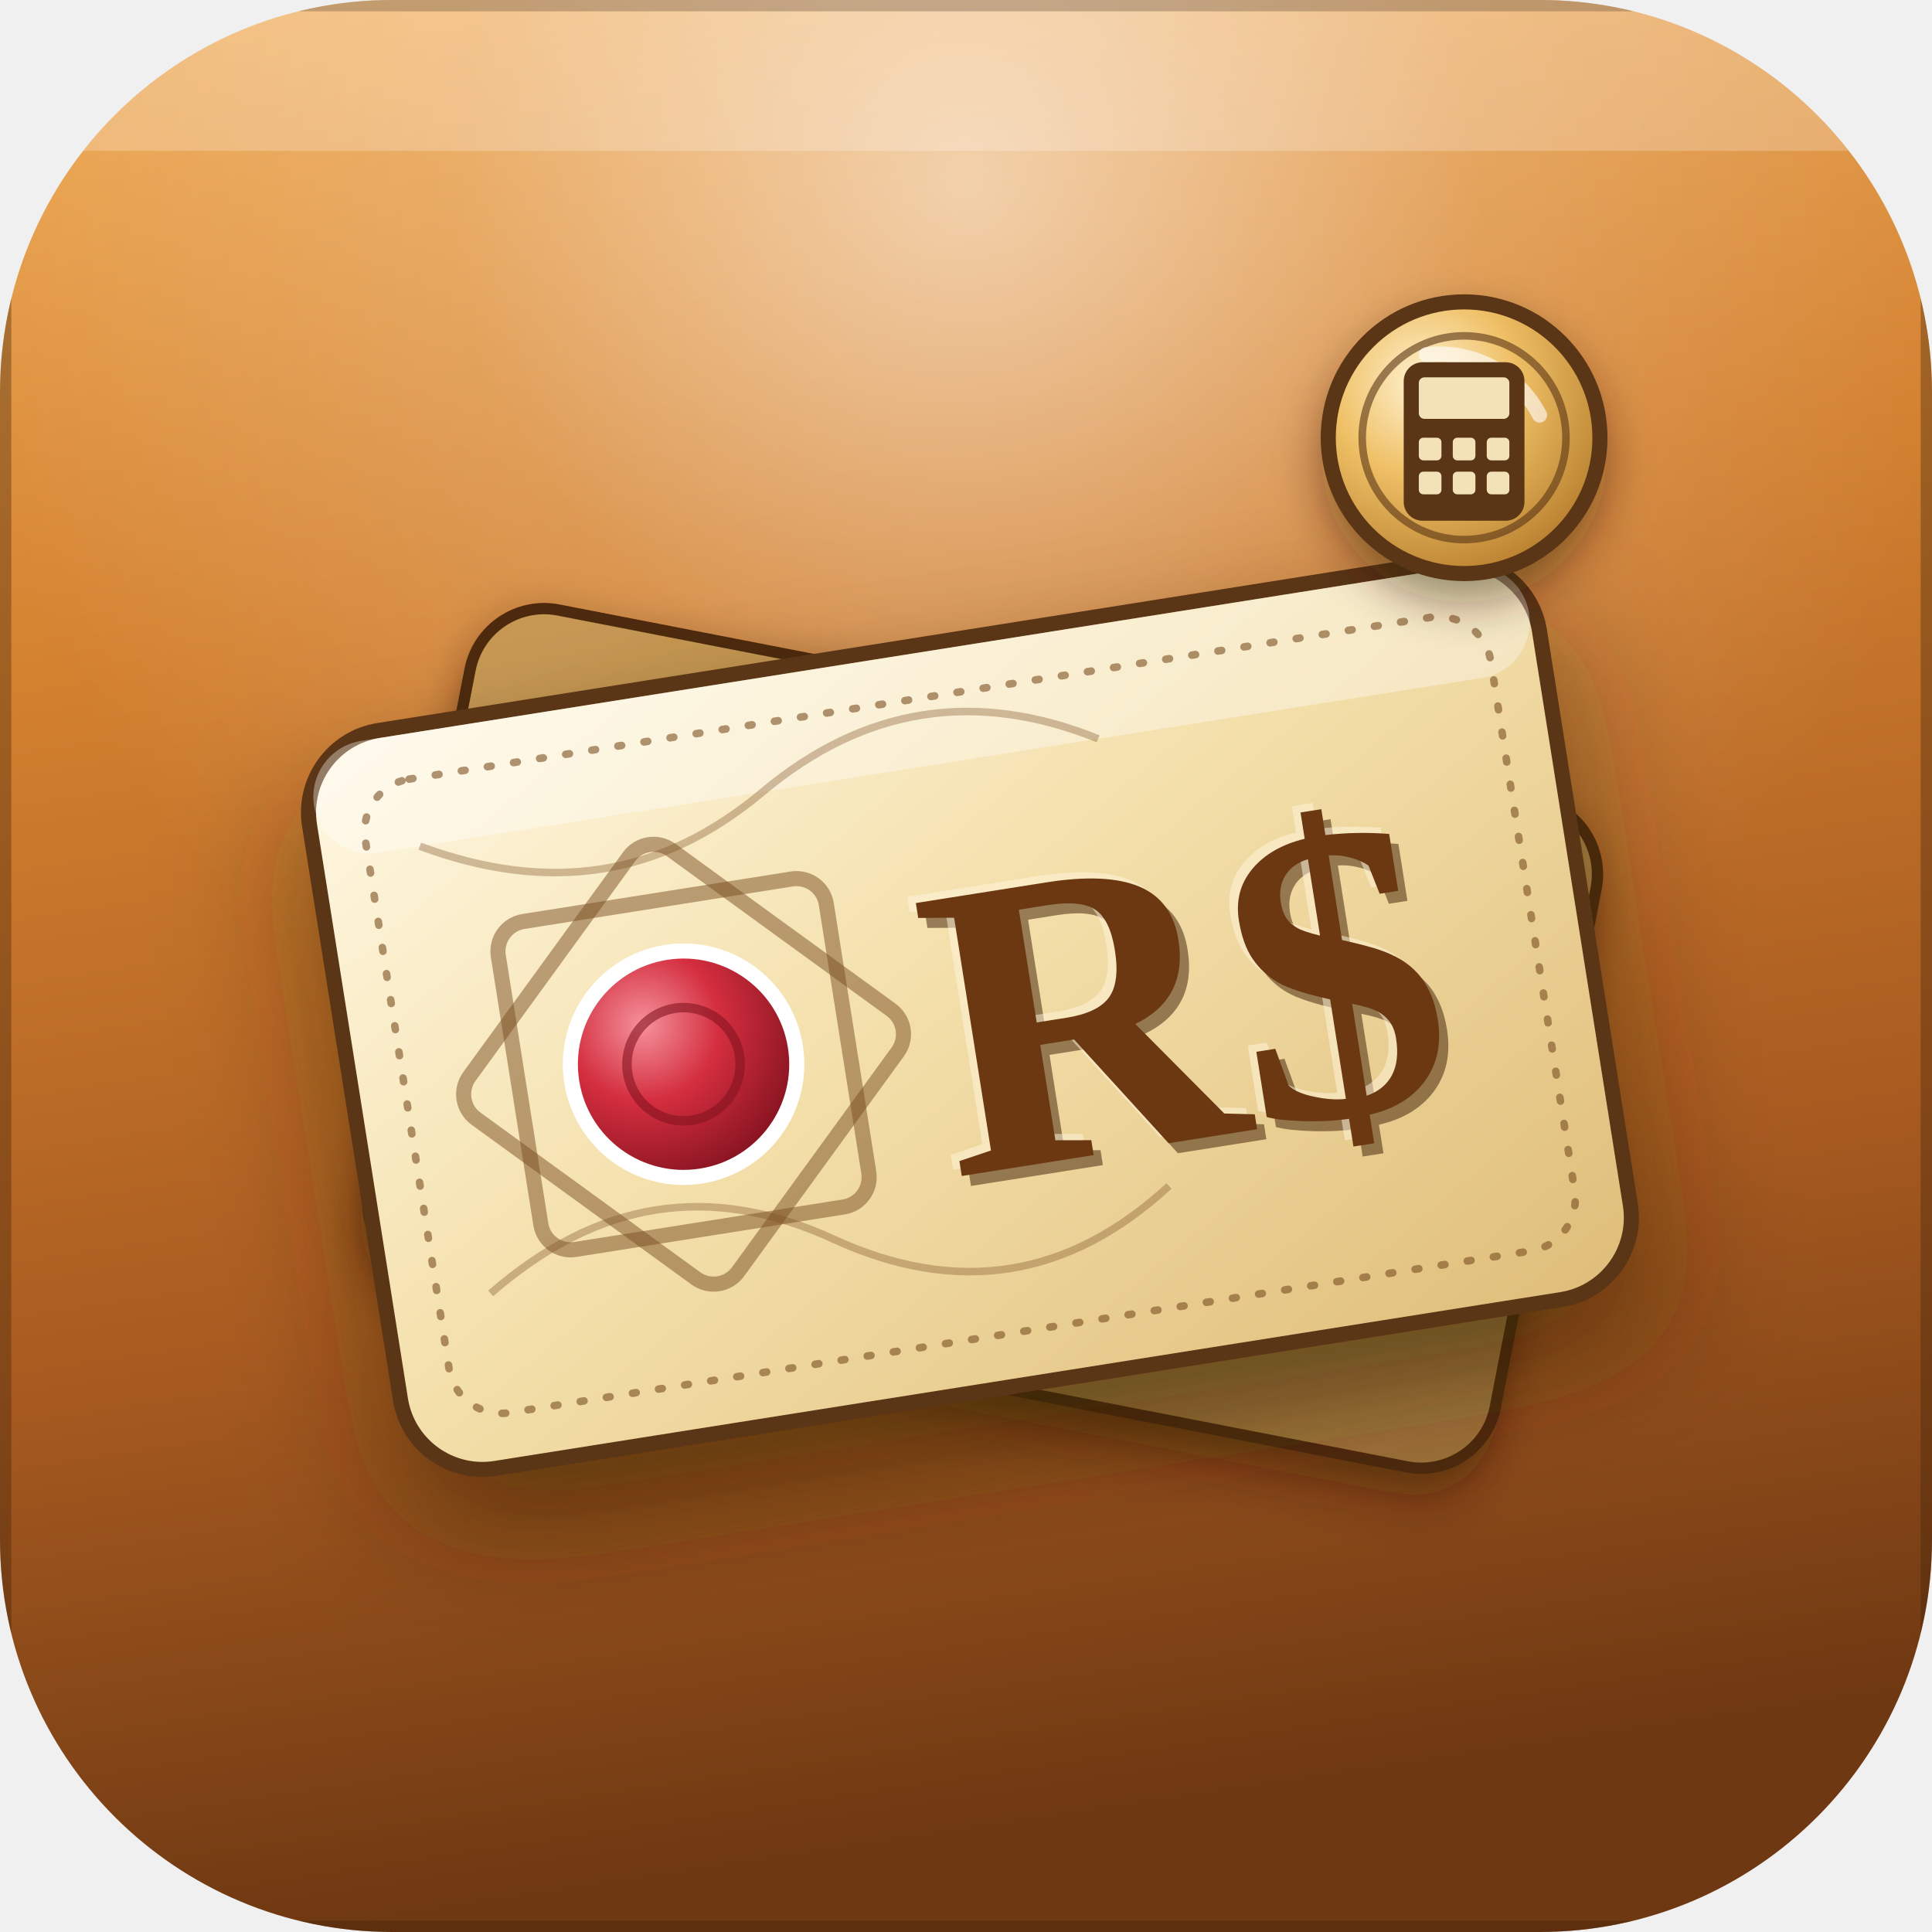
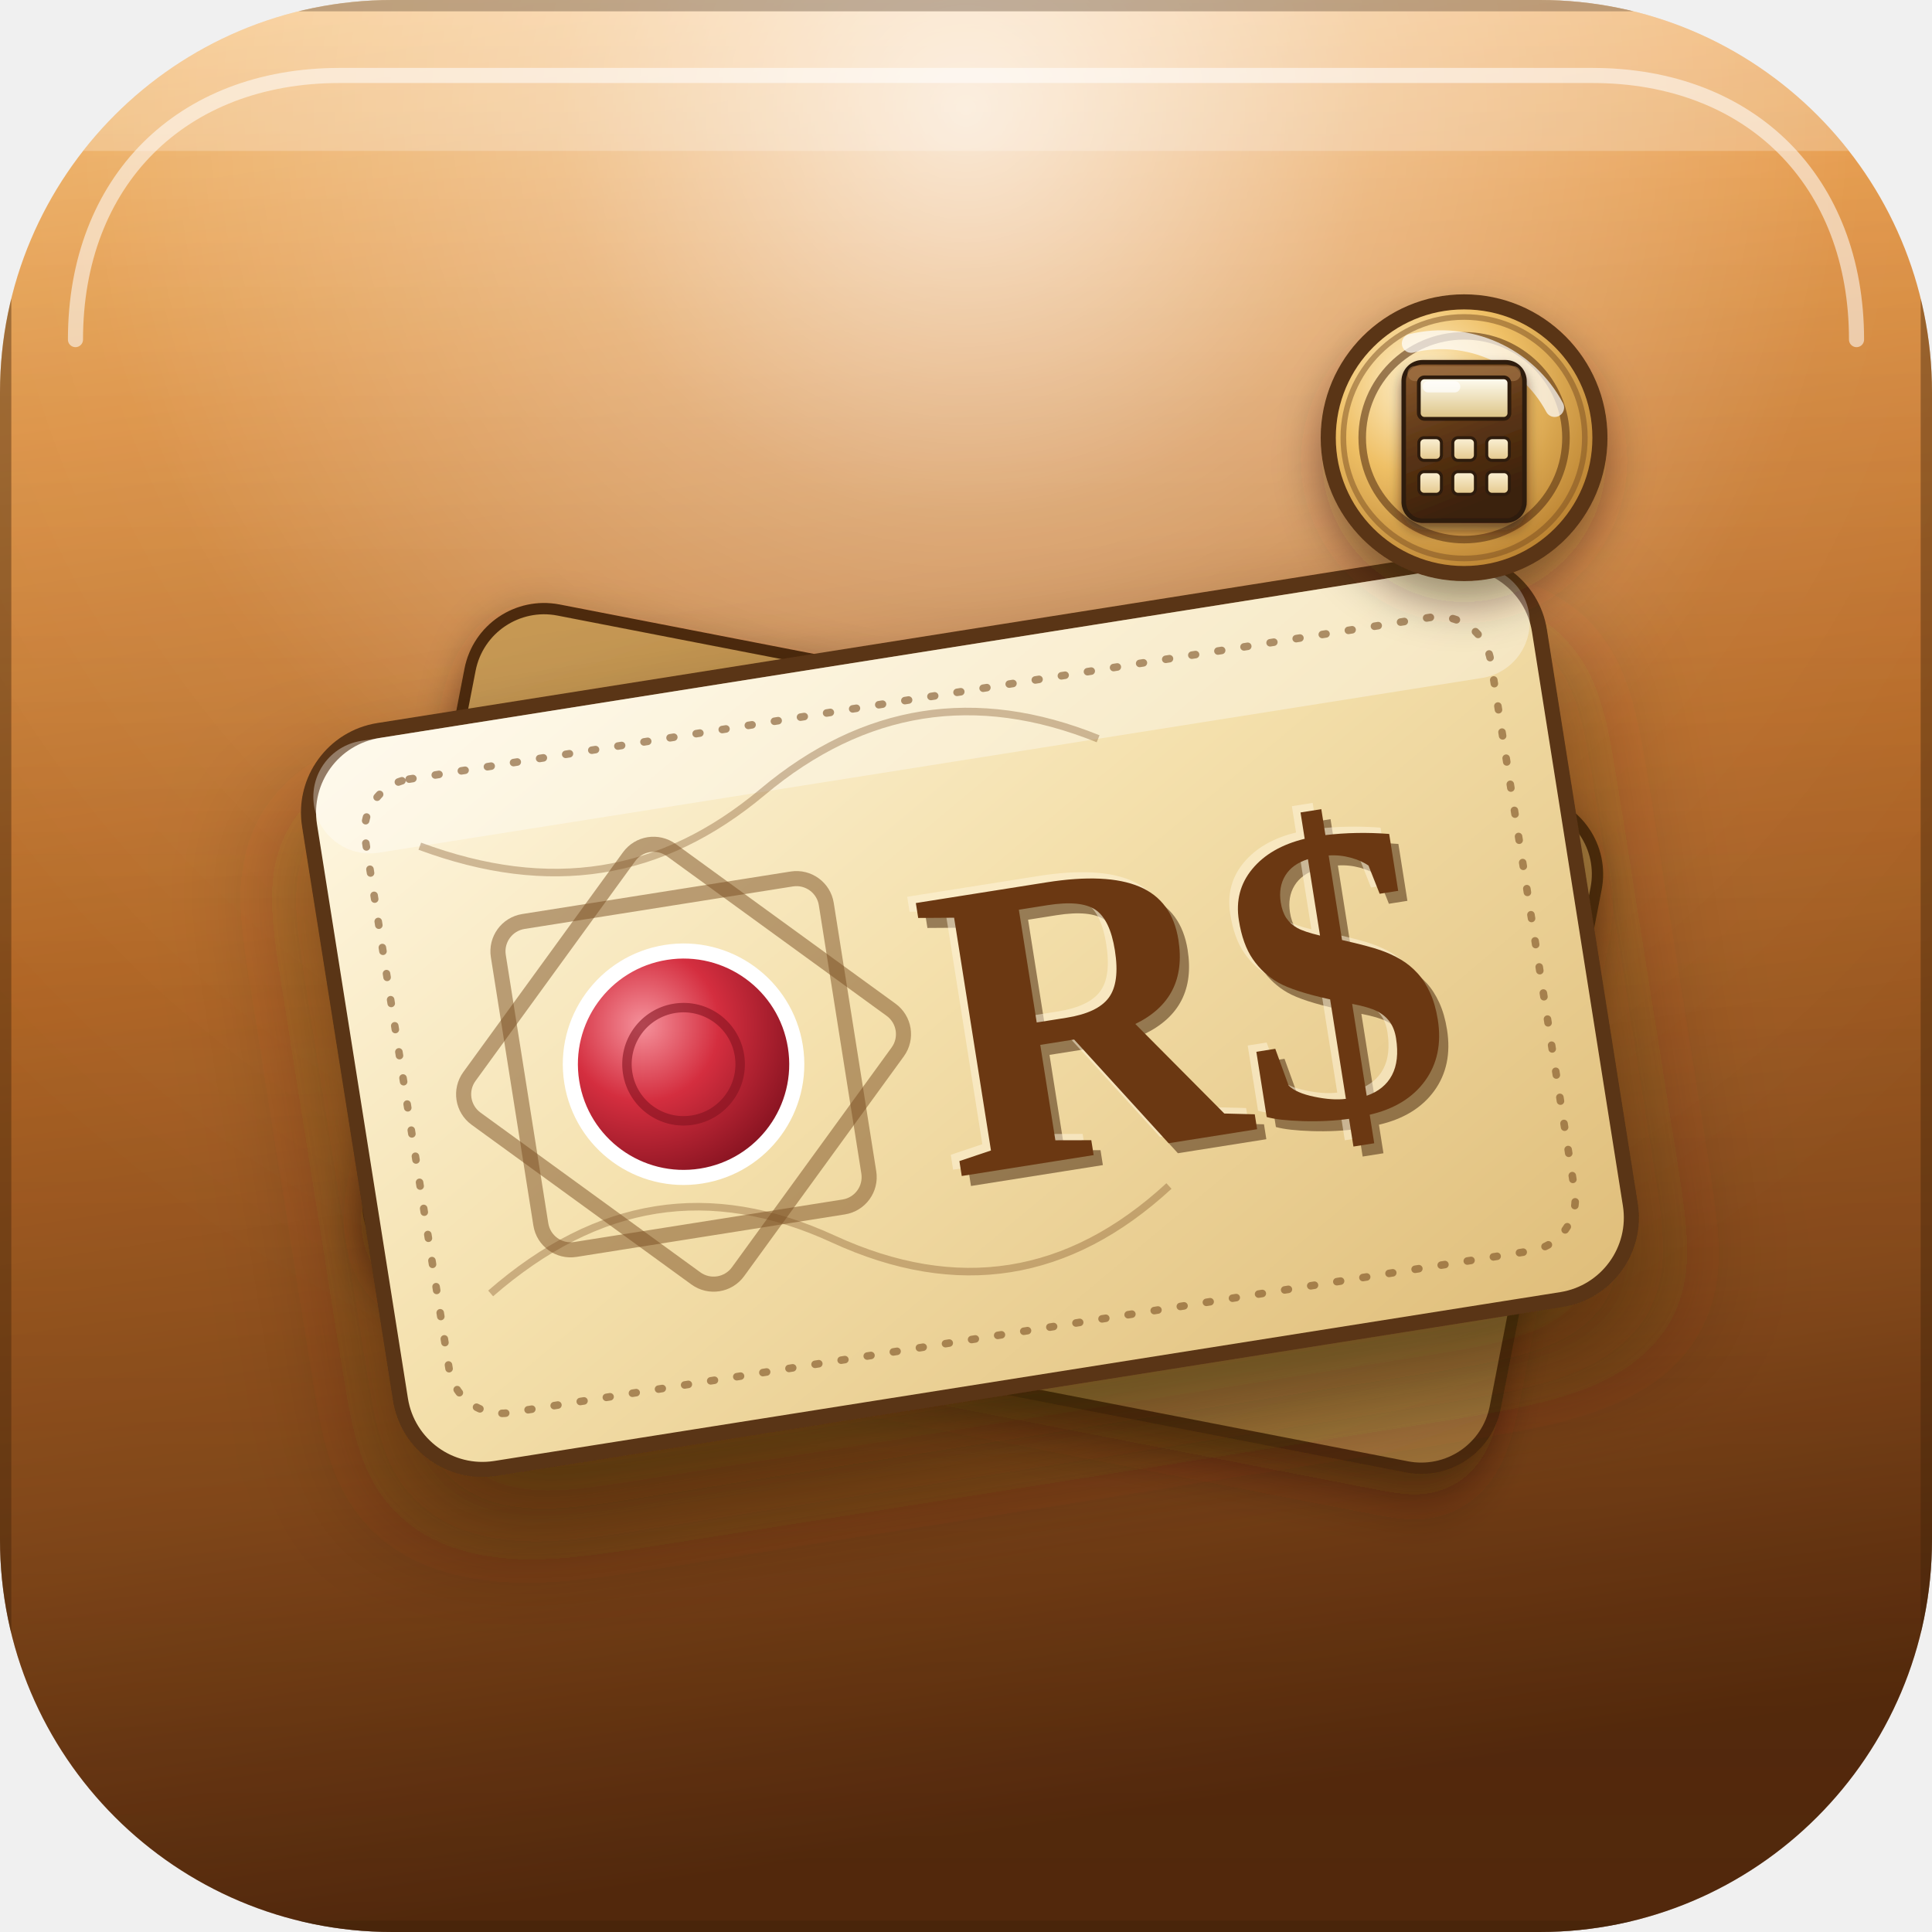
<svg xmlns="http://www.w3.org/2000/svg" width="512" height="512" viewBox="0 0 512 512">
  <defs>
    <linearGradient id="bg" x1="0" y1="0" x2="0.15" y2="1">
-       <stop offset="0%" stop-color="#F0AC57" />
-       <stop offset="35%" stop-color="#D3812F" />
-       <stop offset="70%" stop-color="#A85B20" />
-       <stop offset="100%" stop-color="#6E3812" />
+       <stop offset="0%" stop-color="#F7C077" />
+       <stop offset="22%" stop-color="#EA9D4B" />
+       <stop offset="50%" stop-color="#C9752B" />
+       <stop offset="78%" stop-color="#9A5620" />
+       <stop offset="100%" stop-color="#5E2E0E" />
    </linearGradient>
-     <radialGradient id="gloss" cx="50%" cy="10%" r="75%">
-       <stop offset="0%" stop-color="#FFFFFF" stop-opacity="0.55" />
-       <stop offset="35%" stop-color="#FFFFFF" stop-opacity="0.16" />
-       <stop offset="70%" stop-color="#FFFFFF" stop-opacity="0" />
+     <radialGradient id="gloss" cx="50%" cy="6%" r="70%">
+       <stop offset="0%" stop-color="#FFFFFF" stop-opacity="0.75" />
+       <stop offset="30%" stop-color="#FFFFFF" stop-opacity="0.32" />
+       <stop offset="65%" stop-color="#FFFFFF" stop-opacity="0.05" />
+       <stop offset="100%" stop-color="#FFFFFF" stop-opacity="0" />
    </radialGradient>
+     <linearGradient id="bottomShade" x1="0" y1="0" x2="0" y2="1">
+       <stop offset="0%" stop-color="#3A1D08" stop-opacity="0" />
+       <stop offset="100%" stop-color="#3A1D08" stop-opacity="0.35" />
+     </linearGradient>
    <linearGradient id="bill" x1="0" y1="0" x2="1" y2="1">
      <stop offset="0%" stop-color="#FFF8E4" />
      <stop offset="45%" stop-color="#F4E0AC" />
      <stop offset="100%" stop-color="#DFBD79" />
    </linearGradient>
    <linearGradient id="billBack" x1="0" y1="0" x2="1" y2="1">
      <stop offset="0%" stop-color="#C89A54" />
      <stop offset="100%" stop-color="#9C7038" />
    </linearGradient>
    <radialGradient id="coin" cx="35%" cy="30%" r="75%">
      <stop offset="0%" stop-color="#FFF3D2" />
      <stop offset="45%" stop-color="#EFC066" />
      <stop offset="100%" stop-color="#B87F2E" />
    </radialGradient>
    <radialGradient id="seal" cx="35%" cy="30%" r="75%">
      <stop offset="0%" stop-color="#F5919B" />
      <stop offset="45%" stop-color="#D42E3F" />
      <stop offset="100%" stop-color="#83121F" />
    </radialGradient>
+     <linearGradient id="calcBody" x1="0" y1="0" x2="0.3" y2="1">
+       <stop offset="0%" stop-color="#8A5A2E" />
+       <stop offset="55%" stop-color="#5A3414" />
+       <stop offset="100%" stop-color="#3A2009" />
+     </linearGradient>
+     <linearGradient id="calcScreen" x1="0" y1="0" x2="0" y2="1">
+       <stop offset="0%" stop-color="#FFFDF3" />
+       <stop offset="100%" stop-color="#DCC384" />
+     </linearGradient>
+     <linearGradient id="calcKey" x1="0" y1="0" x2="0" y2="1">
+       <stop offset="0%" stop-color="#FBF1D6" />
+       <stop offset="100%" stop-color="#E4C88C" />
+     </linearGradient>
+     <filter id="dropTiny" x="-80%" y="-80%" width="260%" height="260%">
+       <feDropShadow dx="0" dy="2" stdDeviation="1.6" flood-color="#2A1608" flood-opacity="0.55" />
+     </filter>
    <filter id="dropBig" x="-50%" y="-50%" width="200%" height="200%">
      <feDropShadow dx="0" dy="16" stdDeviation="16" flood-color="#301A06" flood-opacity="0.5" />
    </filter>
    <filter id="dropSmall" x="-50%" y="-50%" width="200%" height="200%">
      <feDropShadow dx="0" dy="6" stdDeviation="6" flood-color="#301A06" flood-opacity="0.45" />
    </filter>
    <clipPath id="roundClip">
      <rect x="0" y="0" width="512" height="512" rx="104" />
    </clipPath>
  </defs>
  <g clip-path="url(#roundClip)">
    <rect x="0" y="0" width="512" height="512" fill="url(#bg)" />
+     <rect x="0" y="0" width="512" height="512" fill="url(#bottomShade)" />
    <rect x="0" y="0" width="512" height="512" fill="url(#gloss)" />
-     <rect x="0" y="0" width="512" height="512" fill="none" stroke="#3E2109" stroke-opacity="0.35" stroke-width="6" />
+     <path d="M20 90 C 20 48 48 20 90 20 L 422 20 C 464 20 492 48 492 90" fill="none" stroke="#FFFFFF" stroke-opacity="0.55" stroke-width="4" stroke-linecap="round" />
+     <rect x="0" y="0" width="512" height="512" fill="none" stroke="#3E2109" stroke-opacity="0.4" stroke-width="6" />
  </g>
  <g filter="url(#dropSmall)" transform="rotate(11 256 256)">
    <rect x="112" y="184" width="304" height="180" rx="20" fill="url(#billBack)" stroke="#4E2C0E" stroke-width="3" />
  </g>
  <g filter="url(#dropBig)" transform="rotate(-9 256 256)">
    <rect x="90" y="170" width="330" height="198" rx="22" fill="url(#bill)" stroke="#5A3414" stroke-width="4" />
    <rect x="92" y="172" width="326" height="30" rx="15" fill="#FFFFFF" opacity="0.35" />
  </g>
  <g transform="rotate(-9 256 256)">
    <rect x="104" y="184" width="302" height="170" rx="14" fill="none" stroke="#7A4E22" stroke-width="2" opacity="0.6" stroke-dasharray="1 6" stroke-linecap="round" />
    <path d="M118 322 C 150 302, 180 302, 210 322 S 270 342, 300 322" fill="none" stroke="#7A4E22" stroke-width="2" opacity="0.35" />
    <path d="M118 202 C 150 220, 180 220, 210 202 S 270 184, 300 202" fill="none" stroke="#7A4E22" stroke-width="2" opacity="0.35" />
    <g transform="translate(178 270)">
      <rect x="-44" y="-44" width="88" height="88" rx="8" fill="none" stroke="#7A4E22" stroke-width="4" opacity="0.5" transform="rotate(45)" />
      <rect x="-44" y="-44" width="88" height="88" rx="8" fill="none" stroke="#7A4E22" stroke-width="4" opacity="0.5" />
      <circle r="30" fill="url(#seal)" stroke="#FFFFFF" stroke-width="4" />
      <circle r="15" fill="none" stroke="#83121F" stroke-width="2.5" opacity="0.6" />
    </g>
    <text x="312" y="273" font-family="Georgia, 'Times New Roman', serif" font-size="112" font-weight="700" text-anchor="middle" dominant-baseline="central" transform="translate(2 3)" fill="#4A2A0F" opacity="0.55">R$</text>
    <text x="312" y="273" font-family="Georgia, 'Times New Roman', serif" font-size="112" font-weight="700" text-anchor="middle" dominant-baseline="central" transform="translate(-2 -2)" fill="#FFF6DE" opacity="0.5">R$</text>
    <text x="312" y="273" font-family="Georgia, 'Times New Roman', serif" font-size="112" font-weight="700" text-anchor="middle" dominant-baseline="central" fill="#6B3812">R$</text>
  </g>
  <g filter="url(#dropSmall)" transform="translate(388 116)">
    <circle r="36" fill="url(#coin)" stroke="#5A3414" stroke-width="4" />
+     <circle r="32" fill="none" stroke="#7A4E22" stroke-width="1.5" opacity="0.5" />
    <circle r="27" fill="none" stroke="#5A3414" stroke-width="2" opacity="0.6" />
-     <path d="M-10 -22 A 30 30 0 0 1 20 -6" fill="none" stroke="#FFFFFF" stroke-width="4" opacity="0.6" stroke-linecap="round" />
-     <g transform="translate(0 1)">
-       <rect x="-16" y="-21" width="32" height="42" rx="5" fill="#5A3414" />
-       <rect x="-12" y="-17" width="24" height="11" rx="1.5" fill="#F3E2B8" />
-       <rect x="-12" y="-1" width="6" height="6" rx="1.2" fill="#F3E2B8" />
-       <rect x="-3" y="-1" width="6" height="6" rx="1.2" fill="#F3E2B8" />
-       <rect x="6" y="-1" width="6" height="6" rx="1.2" fill="#F3E2B8" />
-       <rect x="-12" y="8" width="6" height="6" rx="1.2" fill="#F3E2B8" />
-       <rect x="-3" y="8" width="6" height="6" rx="1.2" fill="#F3E2B8" />
-       <rect x="6" y="8" width="6" height="6" rx="1.2" fill="#F3E2B8" />
+     <path d="M-14 -25 A 34 34 0 0 1 24 -8" fill="none" stroke="#FFFFFF" stroke-width="5" opacity="0.7" stroke-linecap="round" />
+     <g transform="translate(0 1)" filter="url(#dropTiny)">
+       <rect x="-16" y="-21" width="32" height="42" rx="5" fill="url(#calcBody)" stroke="#2E1A08" stroke-width="1.2" />
+       <rect x="-15" y="-20" width="30" height="4" rx="2" fill="#A8794A" opacity="0.6" />
+       <rect x="-12" y="-17" width="24" height="11" rx="1.5" fill="url(#calcScreen)" stroke="#2E1A08" stroke-width="1" />
+       <rect x="-11" y="-16" width="10" height="3" rx="1.5" fill="#FFFFFF" opacity="0.7" />
+       <rect x="-12" y="-1" width="6" height="6" rx="1.4" fill="url(#calcKey)" stroke="#2E1A08" stroke-width="0.8" />
+       <rect x="-3" y="-1" width="6" height="6" rx="1.4" fill="url(#calcKey)" stroke="#2E1A08" stroke-width="0.8" />
+       <rect x="6" y="-1" width="6" height="6" rx="1.4" fill="url(#calcKey)" stroke="#2E1A08" stroke-width="0.8" />
+       <rect x="-12" y="8" width="6" height="6" rx="1.4" fill="url(#calcKey)" stroke="#2E1A08" stroke-width="0.8" />
+       <rect x="-3" y="8" width="6" height="6" rx="1.4" fill="url(#calcKey)" stroke="#2E1A08" stroke-width="0.8" />
+       <rect x="6" y="8" width="6" height="6" rx="1.4" fill="url(#calcKey)" stroke="#2E1A08" stroke-width="0.8" />
    </g>
  </g>
  <g clip-path="url(#roundClip)">
    <rect x="0" y="0" width="512" height="40" fill="#FFFFFF" opacity="0.22" />
  </g>
</svg>
